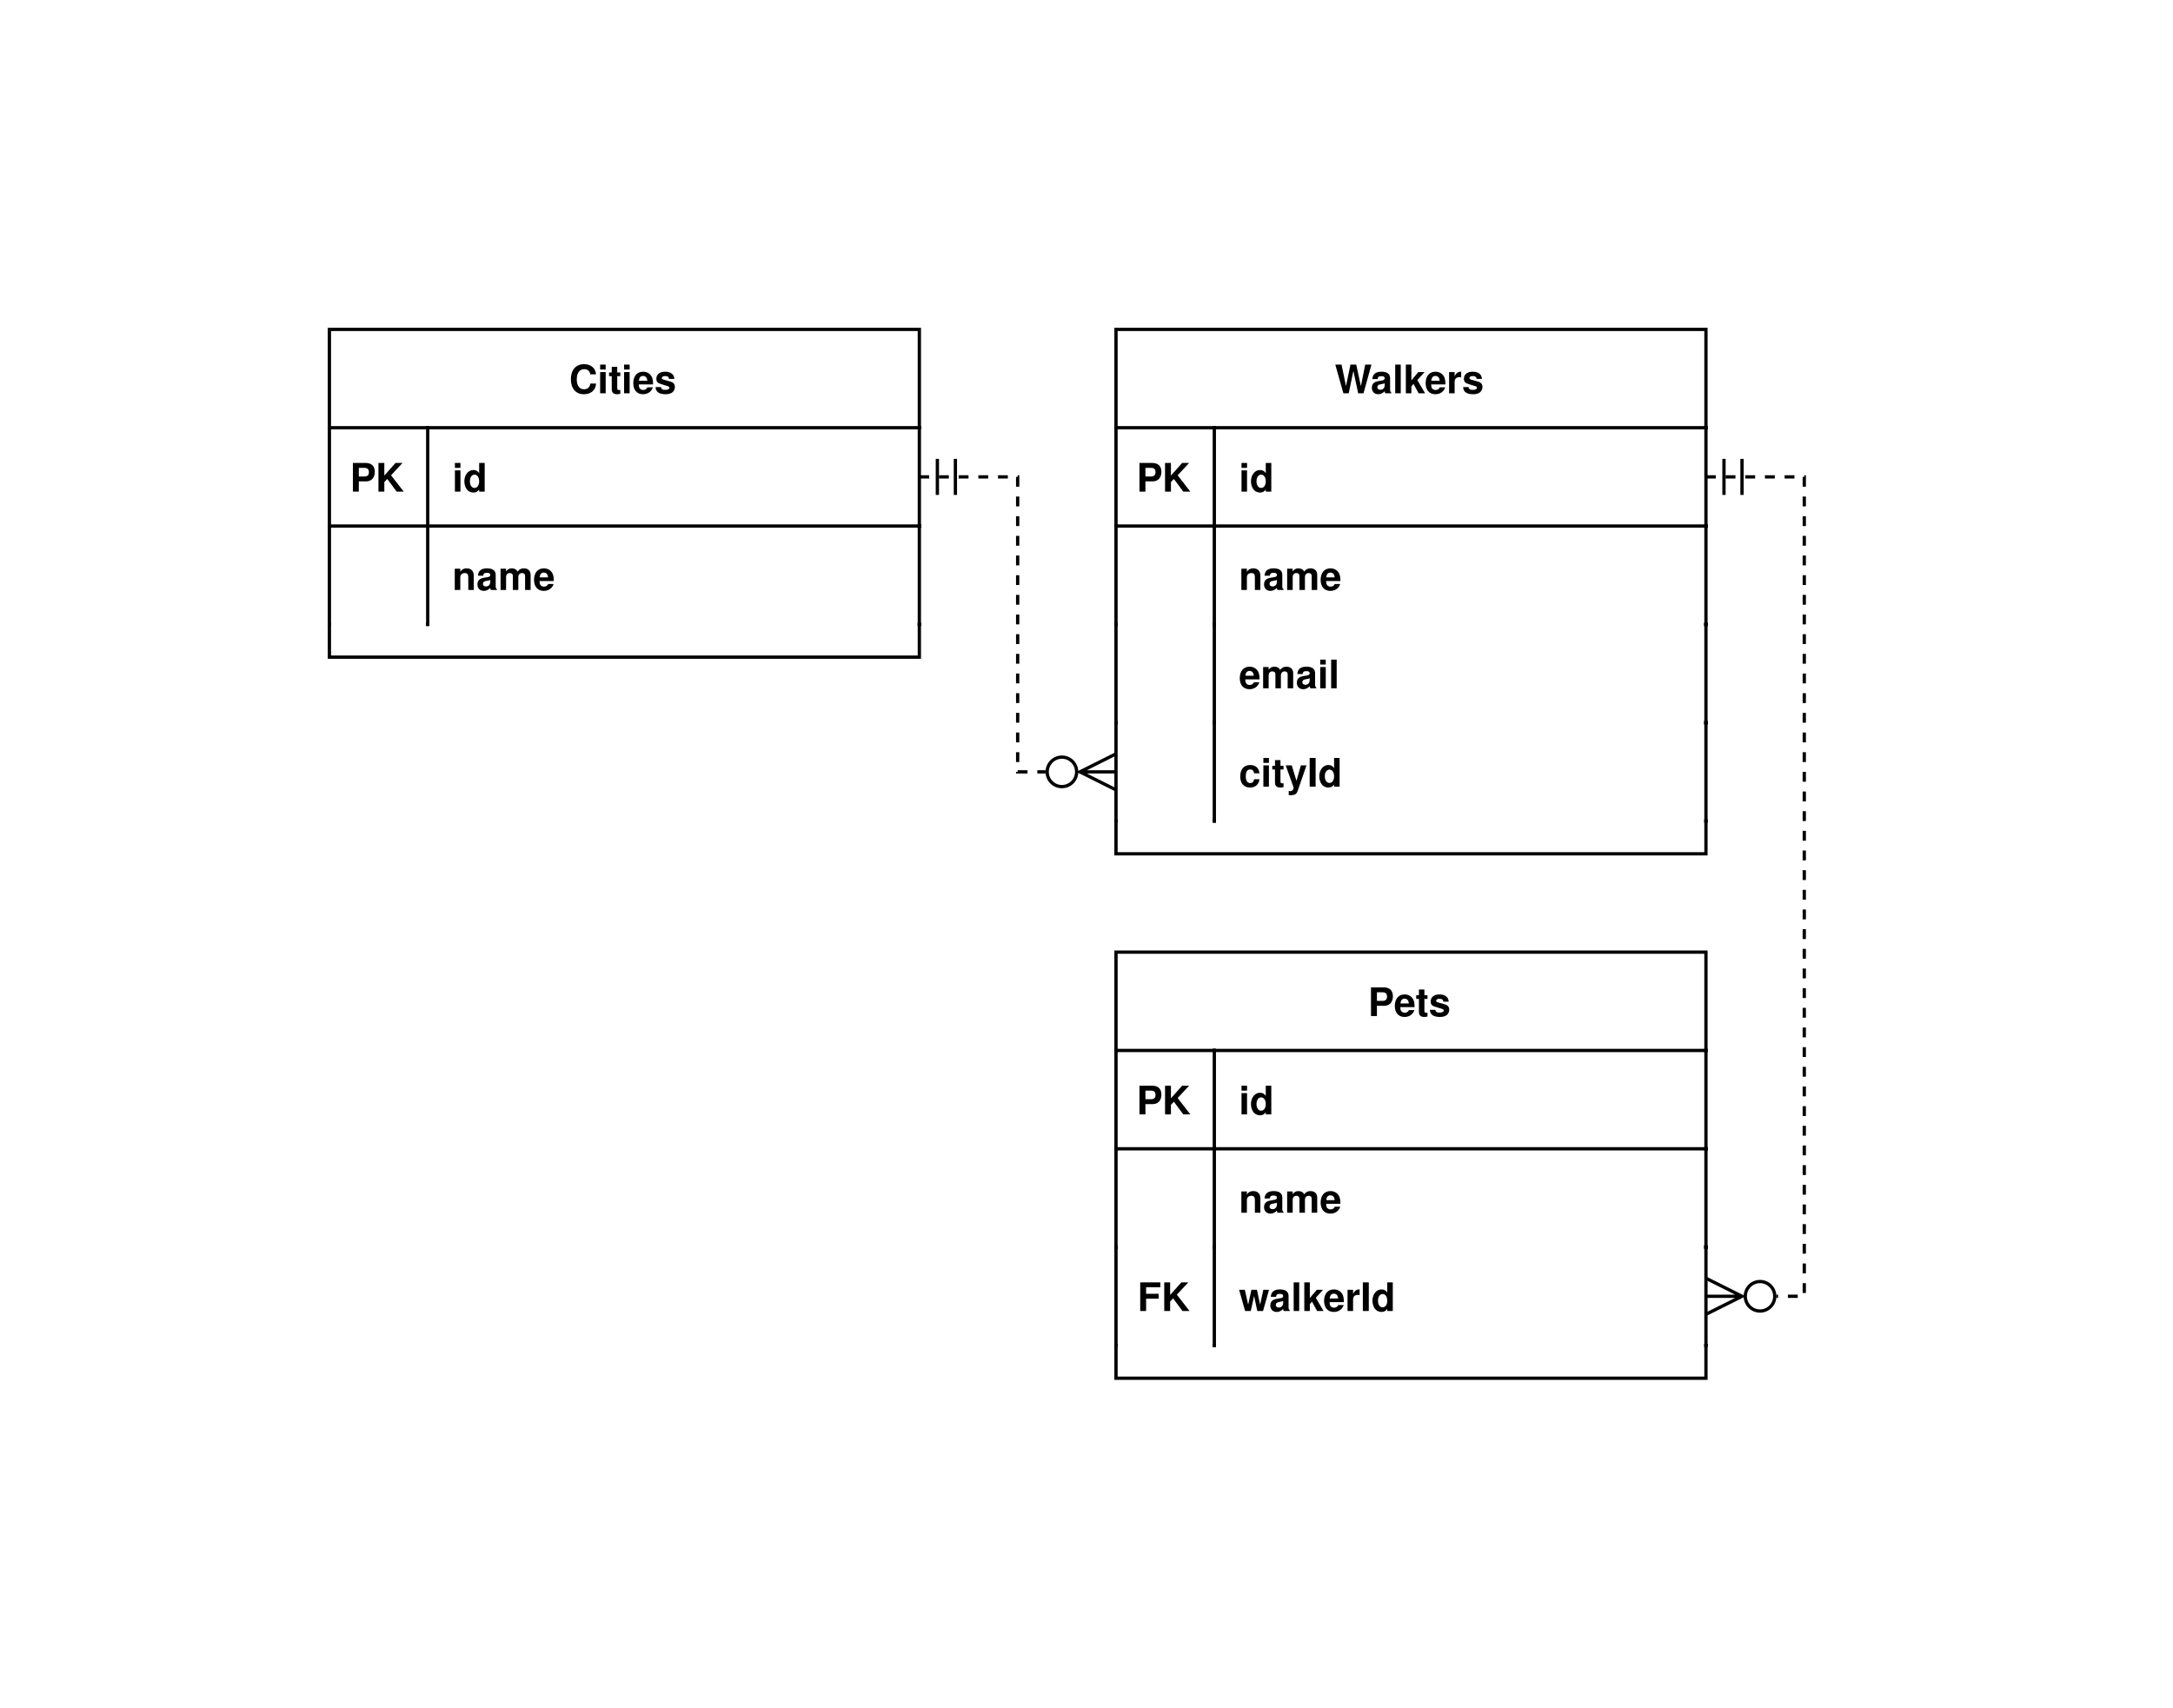
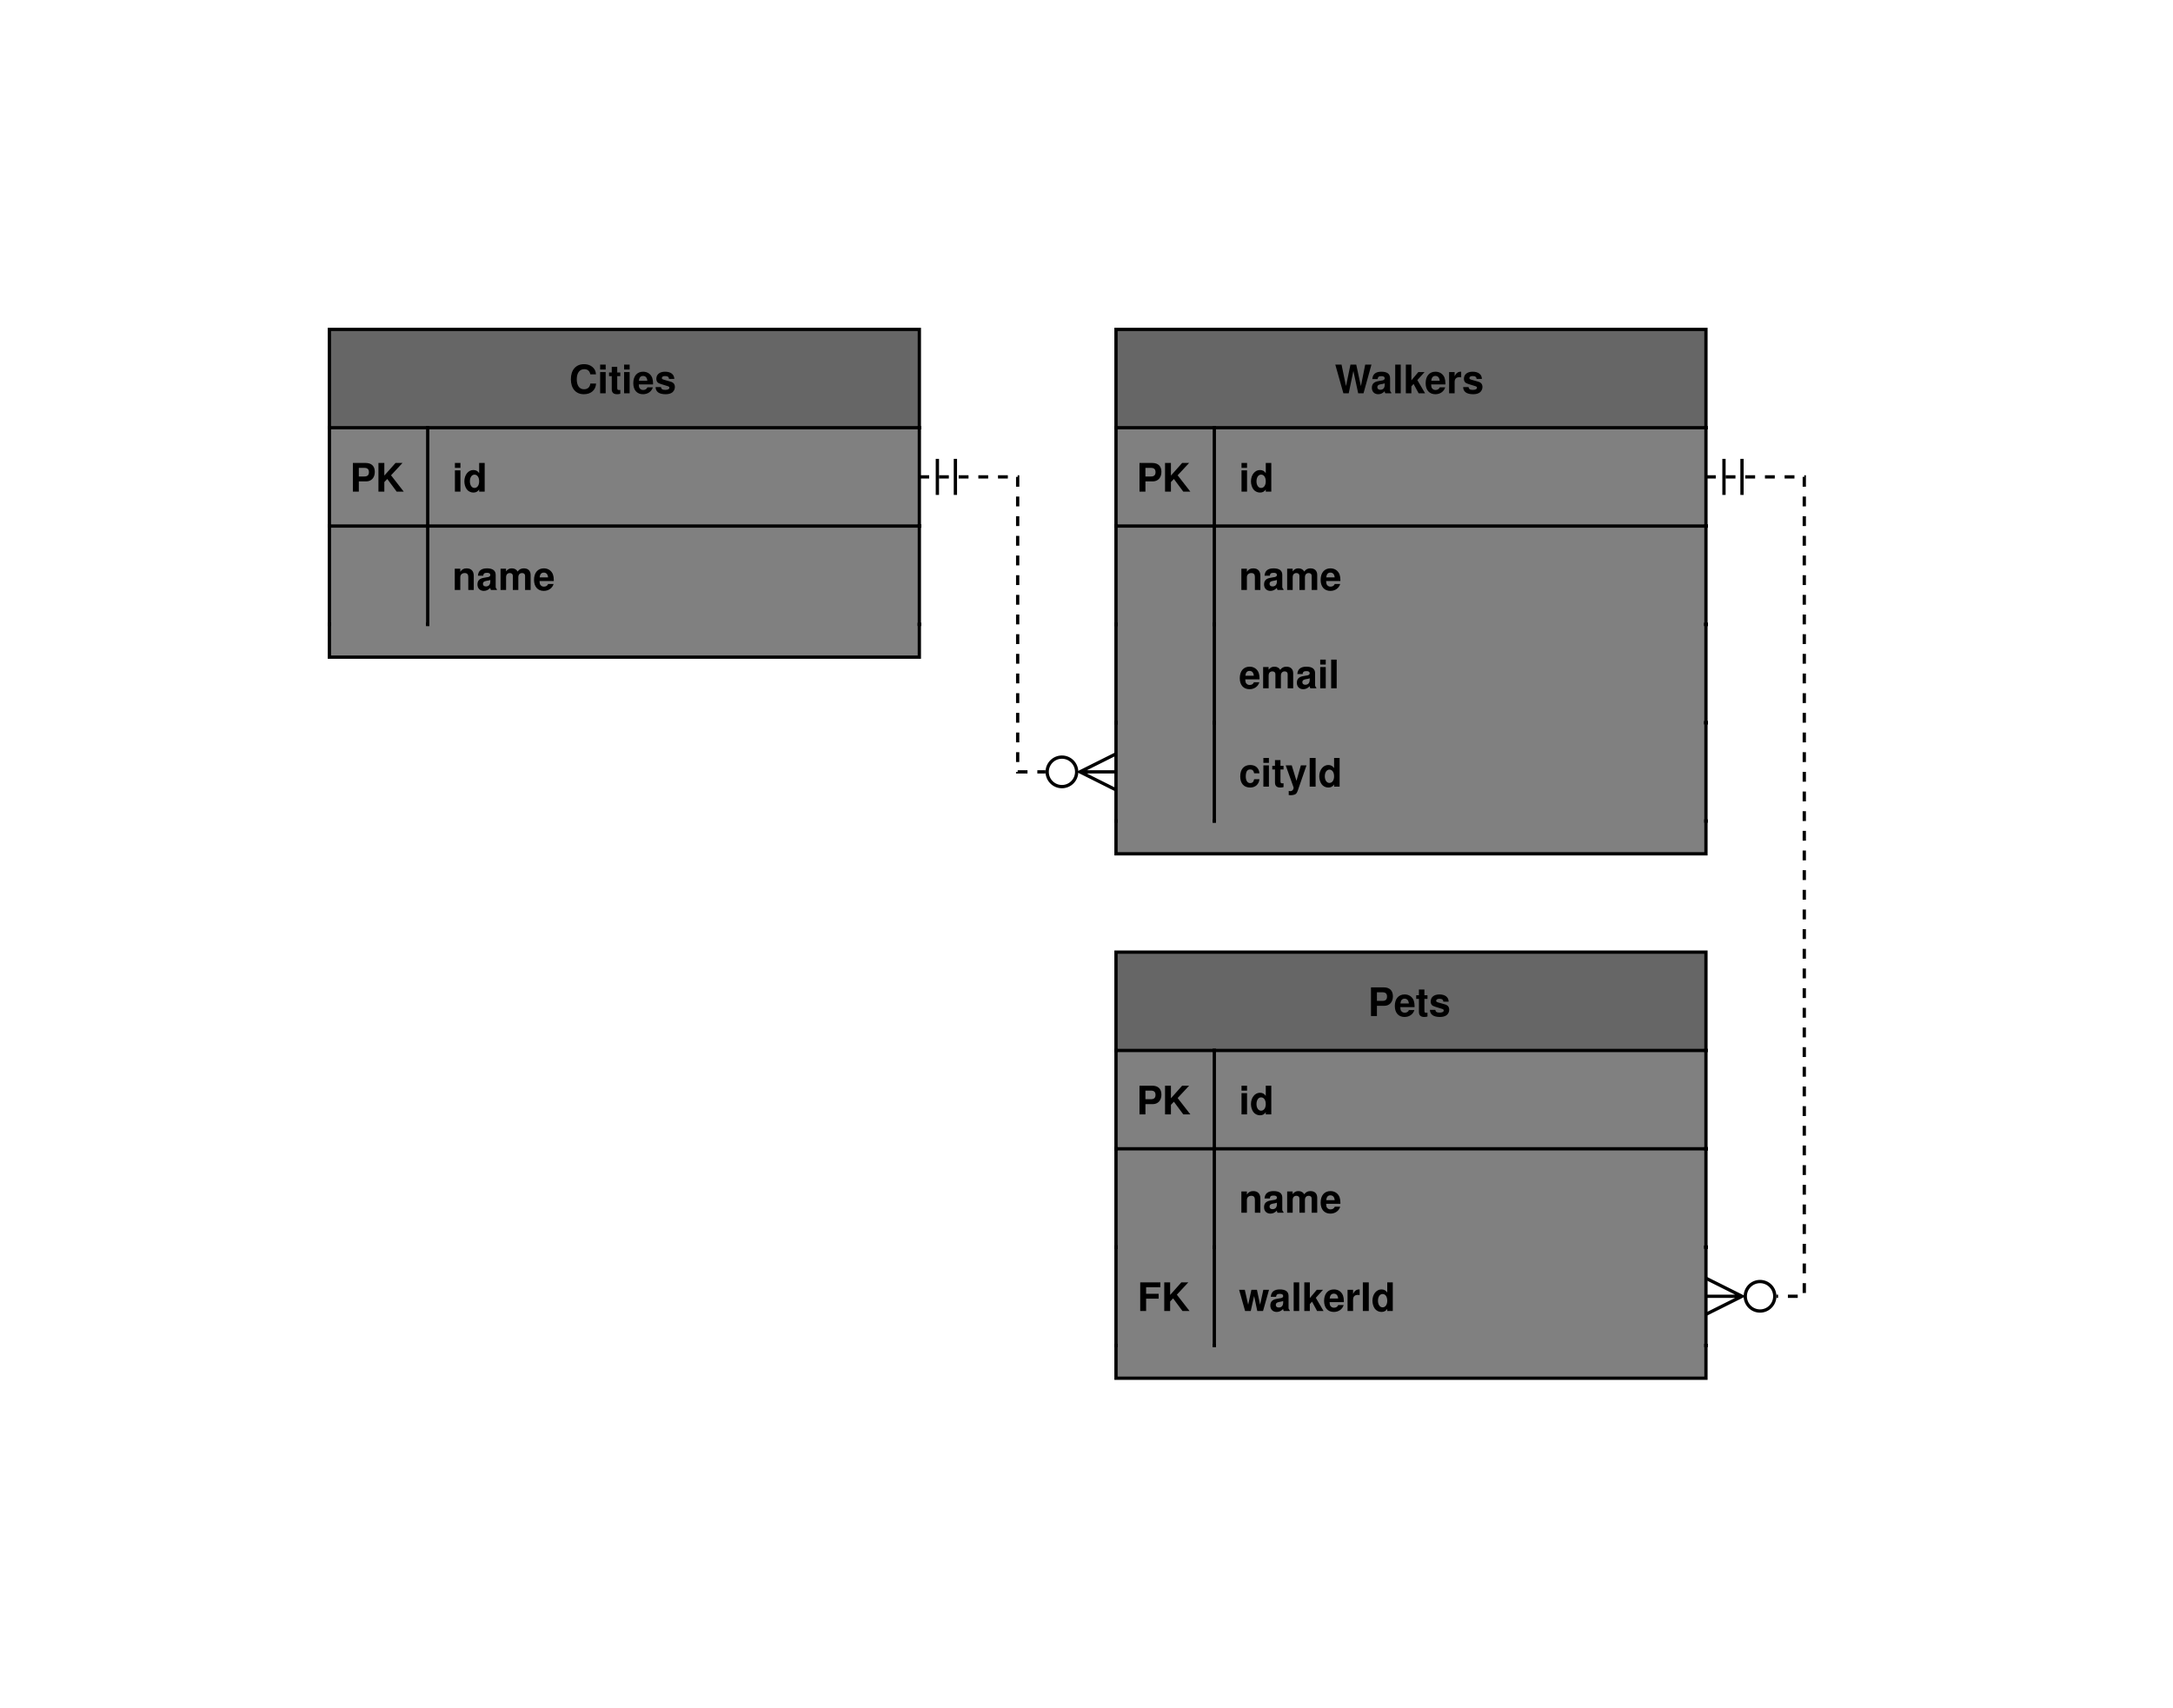
- <svg xmlns="http://www.w3.org/2000/svg" host="65bd71144e" version="1.1" width="663px" height="521px" viewBox="-0.5 -0.5 663 521" content="&lt;mxfile scale=&quot;1&quot; border=&quot;100&quot;&gt;&lt;diagram id=&quot;rJZuOtgTTpHiQBQautQf&quot; name=&quot;Page-1&quot;&gt;7VtRc+ooFP41vt4xYmz7uHrt7s72znbaO3N3H6nByJaEDMGq99cvBEhiMDbaaHPRGccJBziB8x0+4EB6YBKtf2cwWXyjASK9QT9Y98DX3mBwe3cj/qVgowQ+8JQgZDhQon4heMY/kRJ6RrrEAUq1TIk4pYTjZFs4o3GMZnxLBhmjq+1ic0qCLUECQ2QJnmeQ2NIfOOAL3S2/X8j/QDhcmDd7fZ3zAmevIaPLWL8vpjFSORE0anTRdAEDuiqJwLQHJoxSrp6i9QQRadVti93X5OZNZijmjSqMVI03SJa62z8geUUs1e3jG2MO0dREPnL4IkXjlEPGNWqgLwQCBw5xjJgQeFmaEJikOCuuJAtMgge4oUtuFJnUeI7XKHhSoMmyAr8HoUwmpfK5UP6sGyOzIcFhLJ5noqPyjWOGUtGWB5jyXIEAAAW6vu4mYhyta23l5QgIn0Y0QpxtRBFdYWjw3Rjb6fSq8A7vVssWZc8wBaH2yDDXXUAjHjQ6NUjdWEjVQiT6xDEkT2JUwDjM0NoGQ1okYDT5DlmIuBYkFEtbTt+EPXKzY0ImlFCJaebGYMxpojMJmpu6L5RzGhnL667nSrNu+2PxE4aY9L/4PV80dyLSXpEWP1mc8QmNU86EJ0kdSAC6QhLUowAd7UZUIwgaAgjawO/Wwu/xr8MQzGgOFggeDE6/Ak51UFFhzjnJ+GiBgwDFR1r9ZrfVS2YGB1pZKyvscbA2SIRvx5CjsexQakGXt7MZmncWmiLrc9E0lKjKjtMEznAcPqiaowrc/unhXtcPMr9V+Bupaxd/M393nI2rLtJpNm46nbbBxqZ5R+PX+uhFATb6WqTi0qLSVSo2yJWgjGGEuk7GuwCuzsctAu40GYMrGbdNxnfnJOPhhZAxcJ+MfQtKFEFMLpWNaxB3mo3tkNKVjT/Ixt7gnHT80UjTr0LHNTZ3iY7toNMM882fnQ9VnIqPayB3mY+H9uhFQYiMJTV+Cx4RbVe0xvwfadUvvk79W8r5ujaDUiY2BtwdWMi3vEN4olV0yWaot5cEGSKQ47dtZXts/yipvEDVLGWrYXujgWdzi670seFmRwUfEb8epbx7lAL8hvOb18YEZ3R0fIXSraMU5dudOEoBdvDO1aMU4H78Dtjxu4s9SqmD2+X1CbhG71pn43MepYALid4B96N3wI7eXfBRSh3gTpPxNXjXOhmf8ygF2LG7+89eGjeg4zZGq/vRPGBH81bZZc2LjefVge4yRQ/t9dYEc4x+/TBTyGCARW7FFdMVjgiM0b3tpWXHDdAcLsmx5y97/SgPGR5887ffAqcP7VVZF+fkboWr1CjpRLhqaK+pXA1XKVd1ehIe2iusiw1X1cHt9PRrL8K6yMbd2iG9w8bnDFcN7TO6Tx69pwlXKT91morN4L+Gq/YB7jIZjxpc489MqzY9nujC1k2HOPhNfigqktOnn4jR7/QbjDdmq1TkRTAO/s58oXx1Qpge881TdjuBxtMiR1Rn9BXZOxPxQt2Uu8p+7E7lyj2OmRdgusg8oM4f9t+v0HYoX6/QKxduJpteo6hJvofZubH54N0MYPxDzwT5hzVGheqAdTnDVnS7rQic7pbHaOCu0/23jBKdeXMKHzR72bIPNriHd1of7Fd90D/SByuK/GFF0dE+KJLFN+GqePHJPZj+Dw==&lt;/diagram&gt;&lt;/mxfile&gt;">
+ <svg xmlns="http://www.w3.org/2000/svg" host="65bd71144e" version="1.1" width="663px" height="521px" viewBox="-0.5 -0.5 663 521" content="&lt;mxfile scale=&quot;1&quot; border=&quot;100&quot;&gt;&lt;diagram id=&quot;rJZuOtgTTpHiQBQautQf&quot; name=&quot;Page-1&quot;&gt;7Vtdc+MmFP01ft2RjeQ4j7XX2XaanWaSndn2kRgs0yChQTi299cXJNAXcSIliq1KTjITcYEruOdygAsagUWw/8ZhtPnOEKajiYP2I/B1NJmMnStX/lOSQyrxwDgV+JygVOTkggfyC5uaWrolCMdalooEY1SQqCxcsTDEK1GSQc7ZrlxszSgqCSLoY0vwsILUlv4kSGxS6cxzcvnvmPgb8+axo3Me4erJ52wb6veFLMRpTgCNGl003kDEdgURWI7AgjMm0qdgv8BUmbVssZsjuVmTOQ5FrQrTtMYzpFvd7Z+QPmEe6/aJgzGHbGqkHgV8VKJ5LCAXGjXgSIHEQUASYi4F4yRNKYxikhRPJRtC0S08sK0wikxqviZ7jO5T0FRZid+tVKaSSvlaKn/QjVHZkBI/lM8r2VH1xjnHsWzLLYxFpkACgJGpTyhdMMp40hkwTX5UL3YkoDDEN+X8maN+Zb5tUG3jZ8wF3hdE2sDfMAuw4AdZROe6xi8OxuY6vcu9ajzTsk3Ro0xBqD3Zz3TnkMoHjeoRhK8shI9CK7spCKT3cjTB0E9QLoOoLII4i35A7mOhBREjCoPlszRR/IK5E/cHc8EinUnx2tR9ZEKwwCCmu54pTbrtzeWfNMTC+eKNPNnchUyP87T8U8W5WLAwFlx6oNKBpSPssHKGiiO8AOi0NqIaQVATQNAGfjMLv7s/myGY0CPMEWwMjlMBpzoYmTTdmiY8tiEI4bCO1a9qW71gZtDQylpZbo/G2iCVvh1CgeeqQ7EFXdbOemheW2jKrPOiaag0LTuPI7gioX+b1pxW4PY+H+798UHmtQp/LXXt4m/m/Y6zcdVFOs3GdafTNtg4m/3fi1/roxcjYvS9l4ozpxwUFRvkClCGMMBdJ+OXAK7Oxy0C3msyBhcybpuMr09Jxm4fyRjUNnmfyNizoMQBJHQQbFwf8V6zsR2KurDxB9l4PDklHX800tRJOq5v8z7RsR10WhFx+KPzoYpW+Lg+5H3mY9cevRj52FhS47cRAdV2xXsi/lZW/eLp1D+FnK97MyhV4mDArUl5MdvyFS7LVGteRYdjCgV5LhZ61fZ3ispzVM1Sthq2NxpEMrfoSh8bbnZU8A6LyxHMpx3BAK/mvDhuY2I0Ojq+sjnjEUw2ADp5BAPsoF8vjmAyvxzU2gbYcb9hHME0gLvP6xpwifq1zsanPIIBfYz6gUFG/YAd9RvKEUwDwHtNxpegX+tkfMojGGDH/G7OvTSuQceNR+sgo4DAjgLuksuhw4gDNgC9zxTt2uutBREE///DUz6HiMjciiu+FY86Fsd6M5bZ1J2yiGPji8NOC9Tu2ouzLk7NZ4xaZSOjk1Er115a9SJqlfnloOZi115oDSNq1QDuXs/C9lqsi2x8xo1SczY+ZdTKtY/4zjx6W4haZU45KCo2g3+AUasGgPeZjKc1vgJITJvufcayC6WLEiH6TX2fKpPL+1+Ysx/sOwwPZseU5wUwRH8lvlC8eSHRIOJwn1xuYOEyz5HVOXvCxo0QXsMtFekLdVOuK9uy6zRXbXXMvADjTeIBdfxB26F0O0MvVISZW0b5TvrNGxtFWJ3XNjYfvNoBjH/omSC7EW9UpD2y7nbYimZlReDzLolMJ/11un+3QaQzr1rwQbNmLPrgpHM+6FR90HunD1YUeW5F0bt9UCbzT9HT4vmn/mD5Hw==&lt;/diagram&gt;&lt;/mxfile&gt;">
  <defs>
    <clipPath id="mx-clip-340-130-30-30-0">
      <rect x="340" y="130" width="30" height="30" />
    </clipPath>
    <clipPath id="mx-clip-376-130-144-30-0">
      <rect x="376" y="130" width="144" height="30" />
    </clipPath>
    <clipPath id="mx-clip-376-160-144-30-0">
      <rect x="376" y="160" width="144" height="30" />
    </clipPath>
    <clipPath id="mx-clip-376-190-144-30-0">
      <rect x="376" y="190" width="144" height="30" />
    </clipPath>
    <clipPath id="mx-clip-376-220-144-30-0">
      <rect x="376" y="220" width="144" height="30" />
    </clipPath>
    <clipPath id="mx-clip-340-320-30-30-0">
      <rect x="340" y="320" width="30" height="30" />
    </clipPath>
    <clipPath id="mx-clip-376-320-144-30-0">
      <rect x="376" y="320" width="144" height="30" />
    </clipPath>
    <clipPath id="mx-clip-376-350-144-30-0">
      <rect x="376" y="350" width="144" height="30" />
    </clipPath>
    <clipPath id="mx-clip-340-380-30-30-0">
      <rect x="340" y="380" width="30" height="30" />
    </clipPath>
    <clipPath id="mx-clip-376-380-144-30-0">
      <rect x="376" y="380" width="144" height="30" />
    </clipPath>
    <clipPath id="mx-clip-100-130-30-30-0">
      <rect x="100" y="130" width="30" height="30" />
    </clipPath>
    <clipPath id="mx-clip-136-130-144-30-0">
      <rect x="136" y="130" width="144" height="30" />
    </clipPath>
    <clipPath id="mx-clip-136-160-144-30-0">
      <rect x="136" y="160" width="144" height="30" />
    </clipPath>
  </defs>
  <g>
-     <path d="M 340 130 L 340 100 L 520 100 L 520 130" fill="rgb(255, 255, 255)" stroke="rgb(0, 0, 0)" stroke-miterlimit="10" pointer-events="all" />
-     <path d="M 340 130 L 340 260 L 520 260 L 520 130" fill="none" stroke="rgb(0, 0, 0)" stroke-miterlimit="10" pointer-events="none" />
-     <path d="M 340 130 L 520 130" fill="none" stroke="rgb(0, 0, 0)" stroke-miterlimit="10" pointer-events="none" />
-     <path d="M 370 130 L 370 160 L 370 190 L 370 220 L 370 250" fill="none" stroke="rgb(0, 0, 0)" stroke-miterlimit="10" pointer-events="none" />
-     <g fill="rgb(0, 0, 0)" font-family="Helvetica" font-weight="bold" pointer-events="none" text-anchor="middle" font-size="12px">
+     <path d="M 340 130 L 340 100 L 520 100 L 520 130" fill="#666666" stroke="rgb(0, 0, 0)" stroke-miterlimit="10" pointer-events="all" />
+     <path d="M 340 130 L 340 260 L 520 260 L 520 130" fill="#808080" stroke="rgb(0, 0, 0)" stroke-miterlimit="10" pointer-events="all" />
+     <path d="M 340 130 L 520 130" fill="none" stroke="rgb(0, 0, 0)" stroke-miterlimit="10" pointer-events="all" />
+     <path d="M 370 130 L 370 160 L 370 190 L 370 220 L 370 250" fill="none" stroke="rgb(0, 0, 0)" stroke-miterlimit="10" pointer-events="all" />
+     <g fill="rgb(0, 0, 0)" font-family="Helvetica" font-weight="bold" text-anchor="middle" font-size="12px">
      <text x="429.5" y="119.5">
                Walkers
            </text>
    </g>
    <path d="M 340 130 M 520 130 M 520 160 L 340 160" fill="none" stroke="rgb(0, 0, 0)" stroke-linecap="square" stroke-miterlimit="10" pointer-events="none" />
    <path d="M 340 130 M 370 130 M 370 160 M 340 160" fill="none" stroke="rgb(0, 0, 0)" stroke-linecap="square" stroke-miterlimit="10" pointer-events="none" />
    <g fill="rgb(0, 0, 0)" font-family="Helvetica" font-weight="bold" pointer-events="none" clip-path="url(#mx-clip-340-130-30-30-0)" text-anchor="middle" font-size="12px">
      <text x="354.5" y="149.5">
                PK
            </text>
    </g>
    <path d="M 370 130 M 520 130 M 520 160 M 370 160" fill="none" stroke="rgb(0, 0, 0)" stroke-linecap="square" stroke-miterlimit="10" pointer-events="none" />
    <g fill="rgb(0, 0, 0)" font-family="Helvetica" font-weight="bold" text-decoration="underline" pointer-events="none" clip-path="url(#mx-clip-376-130-144-30-0)" font-size="12px">
      <text x="377.5" y="149.5">
                id
            </text>
    </g>
    <path d="M 340 160 M 520 160 M 520 190 M 340 190" fill="none" stroke="rgb(0, 0, 0)" stroke-linecap="square" stroke-miterlimit="10" pointer-events="none" />
    <path d="M 340 160 M 370 160 M 370 190 M 340 190" fill="none" stroke="rgb(0, 0, 0)" stroke-linecap="square" stroke-miterlimit="10" pointer-events="none" />
    <path d="M 370 160 M 520 160 M 520 190 M 370 190" fill="none" stroke="rgb(0, 0, 0)" stroke-linecap="square" stroke-miterlimit="10" pointer-events="none" />
    <g fill="rgb(0, 0, 0)" font-family="Helvetica" font-weight="bold" pointer-events="none" clip-path="url(#mx-clip-376-160-144-30-0)" font-size="12px">
      <text x="377.5" y="179.5">
                name
            </text>
    </g>
    <path d="M 340 190 M 520 190 M 520 220 M 340 220" fill="none" stroke="rgb(0, 0, 0)" stroke-linecap="square" stroke-miterlimit="10" pointer-events="none" />
    <path d="M 340 190 M 370 190 M 370 220 M 340 220" fill="none" stroke="rgb(0, 0, 0)" stroke-linecap="square" stroke-miterlimit="10" pointer-events="none" />
    <path d="M 370 190 M 520 190 M 520 220 M 370 220" fill="none" stroke="rgb(0, 0, 0)" stroke-linecap="square" stroke-miterlimit="10" pointer-events="none" />
    <g fill="rgb(0, 0, 0)" font-family="Helvetica" font-weight="bold" pointer-events="none" clip-path="url(#mx-clip-376-190-144-30-0)" font-size="12px">
      <text x="377.5" y="209.5">
                email
            </text>
    </g>
    <path d="M 340 220 M 520 220 M 520 250 M 340 250" fill="none" stroke="rgb(0, 0, 0)" stroke-linecap="square" stroke-miterlimit="10" pointer-events="none" />
    <path d="M 340 220 M 370 220 M 370 250 M 340 250" fill="none" stroke="rgb(0, 0, 0)" stroke-linecap="square" stroke-miterlimit="10" pointer-events="none" />
    <path d="M 370 220 M 520 220 M 520 250 M 370 250" fill="none" stroke="rgb(0, 0, 0)" stroke-linecap="square" stroke-miterlimit="10" pointer-events="none" />
    <g fill="rgb(0, 0, 0)" font-family="Helvetica" font-weight="bold" pointer-events="none" clip-path="url(#mx-clip-376-220-144-30-0)" font-size="12px">
      <text x="377.5" y="239.5">
                cityId
            </text>
    </g>
-     <path d="M 340 320 L 340 290 L 520 290 L 520 320" fill="rgb(255, 255, 255)" stroke="rgb(0, 0, 0)" stroke-miterlimit="10" pointer-events="none" />
-     <path d="M 340 320 L 340 420 L 520 420 L 520 320" fill="none" stroke="rgb(0, 0, 0)" stroke-miterlimit="10" pointer-events="none" />
+     <path d="M 340 320 L 340 290 L 520 290 L 520 320" fill="#666666" stroke="rgb(0, 0, 0)" stroke-miterlimit="10" pointer-events="none" />
+     <path d="M 340 320 L 340 420 L 520 420 L 520 320" fill="#808080" stroke="rgb(0, 0, 0)" stroke-miterlimit="10" pointer-events="none" />
    <path d="M 340 320 L 520 320" fill="none" stroke="rgb(0, 0, 0)" stroke-miterlimit="10" pointer-events="none" />
    <path d="M 370 320 L 370 350 L 370 380 L 370 410" fill="none" stroke="rgb(0, 0, 0)" stroke-miterlimit="10" pointer-events="none" />
    <g fill="rgb(0, 0, 0)" font-family="Helvetica" font-weight="bold" pointer-events="none" text-anchor="middle" font-size="12px">
      <text x="429.5" y="309.5">
                Pets
            </text>
    </g>
    <path d="M 340 320 M 520 320 M 520 350 L 340 350" fill="none" stroke="rgb(0, 0, 0)" stroke-linecap="square" stroke-miterlimit="10" pointer-events="none" />
    <path d="M 340 320 M 370 320 M 370 350 M 340 350" fill="none" stroke="rgb(0, 0, 0)" stroke-linecap="square" stroke-miterlimit="10" pointer-events="none" />
    <g fill="rgb(0, 0, 0)" font-family="Helvetica" font-weight="bold" pointer-events="none" clip-path="url(#mx-clip-340-320-30-30-0)" text-anchor="middle" font-size="12px">
      <text x="354.5" y="339.5">
                PK
            </text>
    </g>
    <path d="M 370 320 M 520 320 M 520 350 M 370 350" fill="none" stroke="rgb(0, 0, 0)" stroke-linecap="square" stroke-miterlimit="10" pointer-events="none" />
    <g fill="rgb(0, 0, 0)" font-family="Helvetica" font-weight="bold" text-decoration="underline" pointer-events="none" clip-path="url(#mx-clip-376-320-144-30-0)" font-size="12px">
      <text x="377.5" y="339.5">
                id
            </text>
    </g>
    <path d="M 340 350 M 520 350 M 520 380 M 340 380" fill="none" stroke="rgb(0, 0, 0)" stroke-linecap="square" stroke-miterlimit="10" pointer-events="none" />
    <path d="M 340 350 M 370 350 M 370 380 M 340 380" fill="none" stroke="rgb(0, 0, 0)" stroke-linecap="square" stroke-miterlimit="10" pointer-events="none" />
    <path d="M 370 350 M 520 350 M 520 380 M 370 380" fill="none" stroke="rgb(0, 0, 0)" stroke-linecap="square" stroke-miterlimit="10" pointer-events="none" />
    <g fill="rgb(0, 0, 0)" font-family="Helvetica" font-weight="bold" pointer-events="none" clip-path="url(#mx-clip-376-350-144-30-0)" font-size="12px">
      <text x="377.5" y="369.5">
                name
            </text>
    </g>
    <path d="M 340 380 M 520 380 M 520 410 M 340 410" fill="none" stroke="rgb(0, 0, 0)" stroke-linecap="square" stroke-miterlimit="10" pointer-events="none" />
    <path d="M 340 380 M 370 380 M 370 410 M 340 410" fill="none" stroke="rgb(0, 0, 0)" stroke-linecap="square" stroke-miterlimit="10" pointer-events="none" />
    <g fill="rgb(0, 0, 0)" font-family="Helvetica" font-weight="bold" pointer-events="none" clip-path="url(#mx-clip-340-380-30-30-0)" text-anchor="middle" font-size="12px">
      <text x="354.5" y="399.5">
                FK
            </text>
    </g>
    <path d="M 370 380 M 520 380 M 520 410 M 370 410" fill="none" stroke="rgb(0, 0, 0)" stroke-linecap="square" stroke-miterlimit="10" pointer-events="none" />
    <g fill="rgb(0, 0, 0)" font-family="Helvetica" font-weight="bold" pointer-events="none" clip-path="url(#mx-clip-376-380-144-30-0)" font-size="12px">
      <text x="377.5" y="399.5">
                walkerId
            </text>
    </g>
-     <path d="M 100 130 L 100 100 L 280 100 L 280 130" fill="rgb(255, 255, 255)" stroke="rgb(0, 0, 0)" stroke-miterlimit="10" pointer-events="none" />
-     <path d="M 100 130 L 100 200 L 280 200 L 280 130" fill="none" stroke="rgb(0, 0, 0)" stroke-miterlimit="10" pointer-events="none" />
+     <path d="M 100 130 L 100 100 L 280 100 L 280 130" fill="#666666" stroke="rgb(0, 0, 0)" stroke-miterlimit="10" pointer-events="none" />
+     <path d="M 100 130 L 100 200 L 280 200 L 280 130" fill="#808080" stroke="rgb(0, 0, 0)" stroke-miterlimit="10" pointer-events="none" />
    <path d="M 100 130 L 280 130" fill="none" stroke="rgb(0, 0, 0)" stroke-miterlimit="10" pointer-events="none" />
    <path d="M 130 130 L 130 160 L 130 190" fill="none" stroke="rgb(0, 0, 0)" stroke-miterlimit="10" pointer-events="none" />
    <g fill="rgb(0, 0, 0)" font-family="Helvetica" font-weight="bold" pointer-events="none" text-anchor="middle" font-size="12px">
      <text x="189.5" y="119.5">
                Cities
            </text>
    </g>
    <path d="M 100 130 M 280 130 M 280 160 L 100 160" fill="none" stroke="rgb(0, 0, 0)" stroke-linecap="square" stroke-miterlimit="10" pointer-events="none" />
    <path d="M 100 130 M 130 130 M 130 160 M 100 160" fill="none" stroke="rgb(0, 0, 0)" stroke-linecap="square" stroke-miterlimit="10" pointer-events="none" />
    <g fill="rgb(0, 0, 0)" font-family="Helvetica" font-weight="bold" pointer-events="none" clip-path="url(#mx-clip-100-130-30-30-0)" text-anchor="middle" font-size="12px">
      <text x="114.5" y="149.5">
                PK
            </text>
    </g>
    <path d="M 130 130 M 280 130 M 280 160 M 130 160" fill="none" stroke="rgb(0, 0, 0)" stroke-linecap="square" stroke-miterlimit="10" pointer-events="none" />
    <g fill="rgb(0, 0, 0)" font-family="Helvetica" font-weight="bold" text-decoration="underline" pointer-events="none" clip-path="url(#mx-clip-136-130-144-30-0)" font-size="12px">
      <text x="137.5" y="149.5">
                id
            </text>
    </g>
    <path d="M 100 160 M 280 160 M 280 190 M 100 190" fill="none" stroke="rgb(0, 0, 0)" stroke-linecap="square" stroke-miterlimit="10" pointer-events="none" />
    <path d="M 100 160 M 130 160 M 130 190 M 100 190" fill="none" stroke="rgb(0, 0, 0)" stroke-linecap="square" stroke-miterlimit="10" pointer-events="none" />
    <path d="M 130 160 M 280 160 M 280 190 M 130 190" fill="none" stroke="rgb(0, 0, 0)" stroke-linecap="square" stroke-miterlimit="10" pointer-events="none" />
    <g fill="rgb(0, 0, 0)" font-family="Helvetica" font-weight="bold" pointer-events="none" clip-path="url(#mx-clip-136-160-144-30-0)" font-size="12px">
      <text x="137.5" y="179.5">
                name
            </text>
    </g>
    <path d="M 520 145 L 550 145 L 550 395 L 541.5 395" fill="none" stroke="rgb(0, 0, 0)" stroke-miterlimit="10" stroke-dasharray="3 3" pointer-events="none" />
    <path d="M 525.5 139.5 L 525.5 150.5 M 531 139.5 L 531 150.5" fill="none" stroke="rgb(0, 0, 0)" stroke-miterlimit="10" pointer-events="none" />
    <ellipse cx="536.5" cy="395" rx="4.5" ry="4.5" fill="none" stroke="rgb(0, 0, 0)" pointer-events="none" />
    <path d="M 520 400.5 L 531 395 L 520 389.5 M 531 395 L 520 395" fill="none" stroke="rgb(0, 0, 0)" stroke-miterlimit="10" pointer-events="none" />
    <path d="M 280 145 L 310 145 L 310 190 L 310 235 L 318.5 235" fill="none" stroke="rgb(0, 0, 0)" stroke-miterlimit="10" stroke-dasharray="3 3" pointer-events="none" />
    <path d="M 285.5 139.5 L 285.5 150.5 M 291 139.5 L 291 150.5" fill="none" stroke="rgb(0, 0, 0)" stroke-miterlimit="10" pointer-events="none" />
    <ellipse cx="323.5" cy="235" rx="4.5" ry="4.5" fill="none" stroke="rgb(0, 0, 0)" pointer-events="none" />
    <path d="M 340 229.5 L 329 235 L 340 240.5 M 329 235 L 340 235" fill="none" stroke="rgb(0, 0, 0)" stroke-miterlimit="10" pointer-events="none" />
  </g>
</svg>
